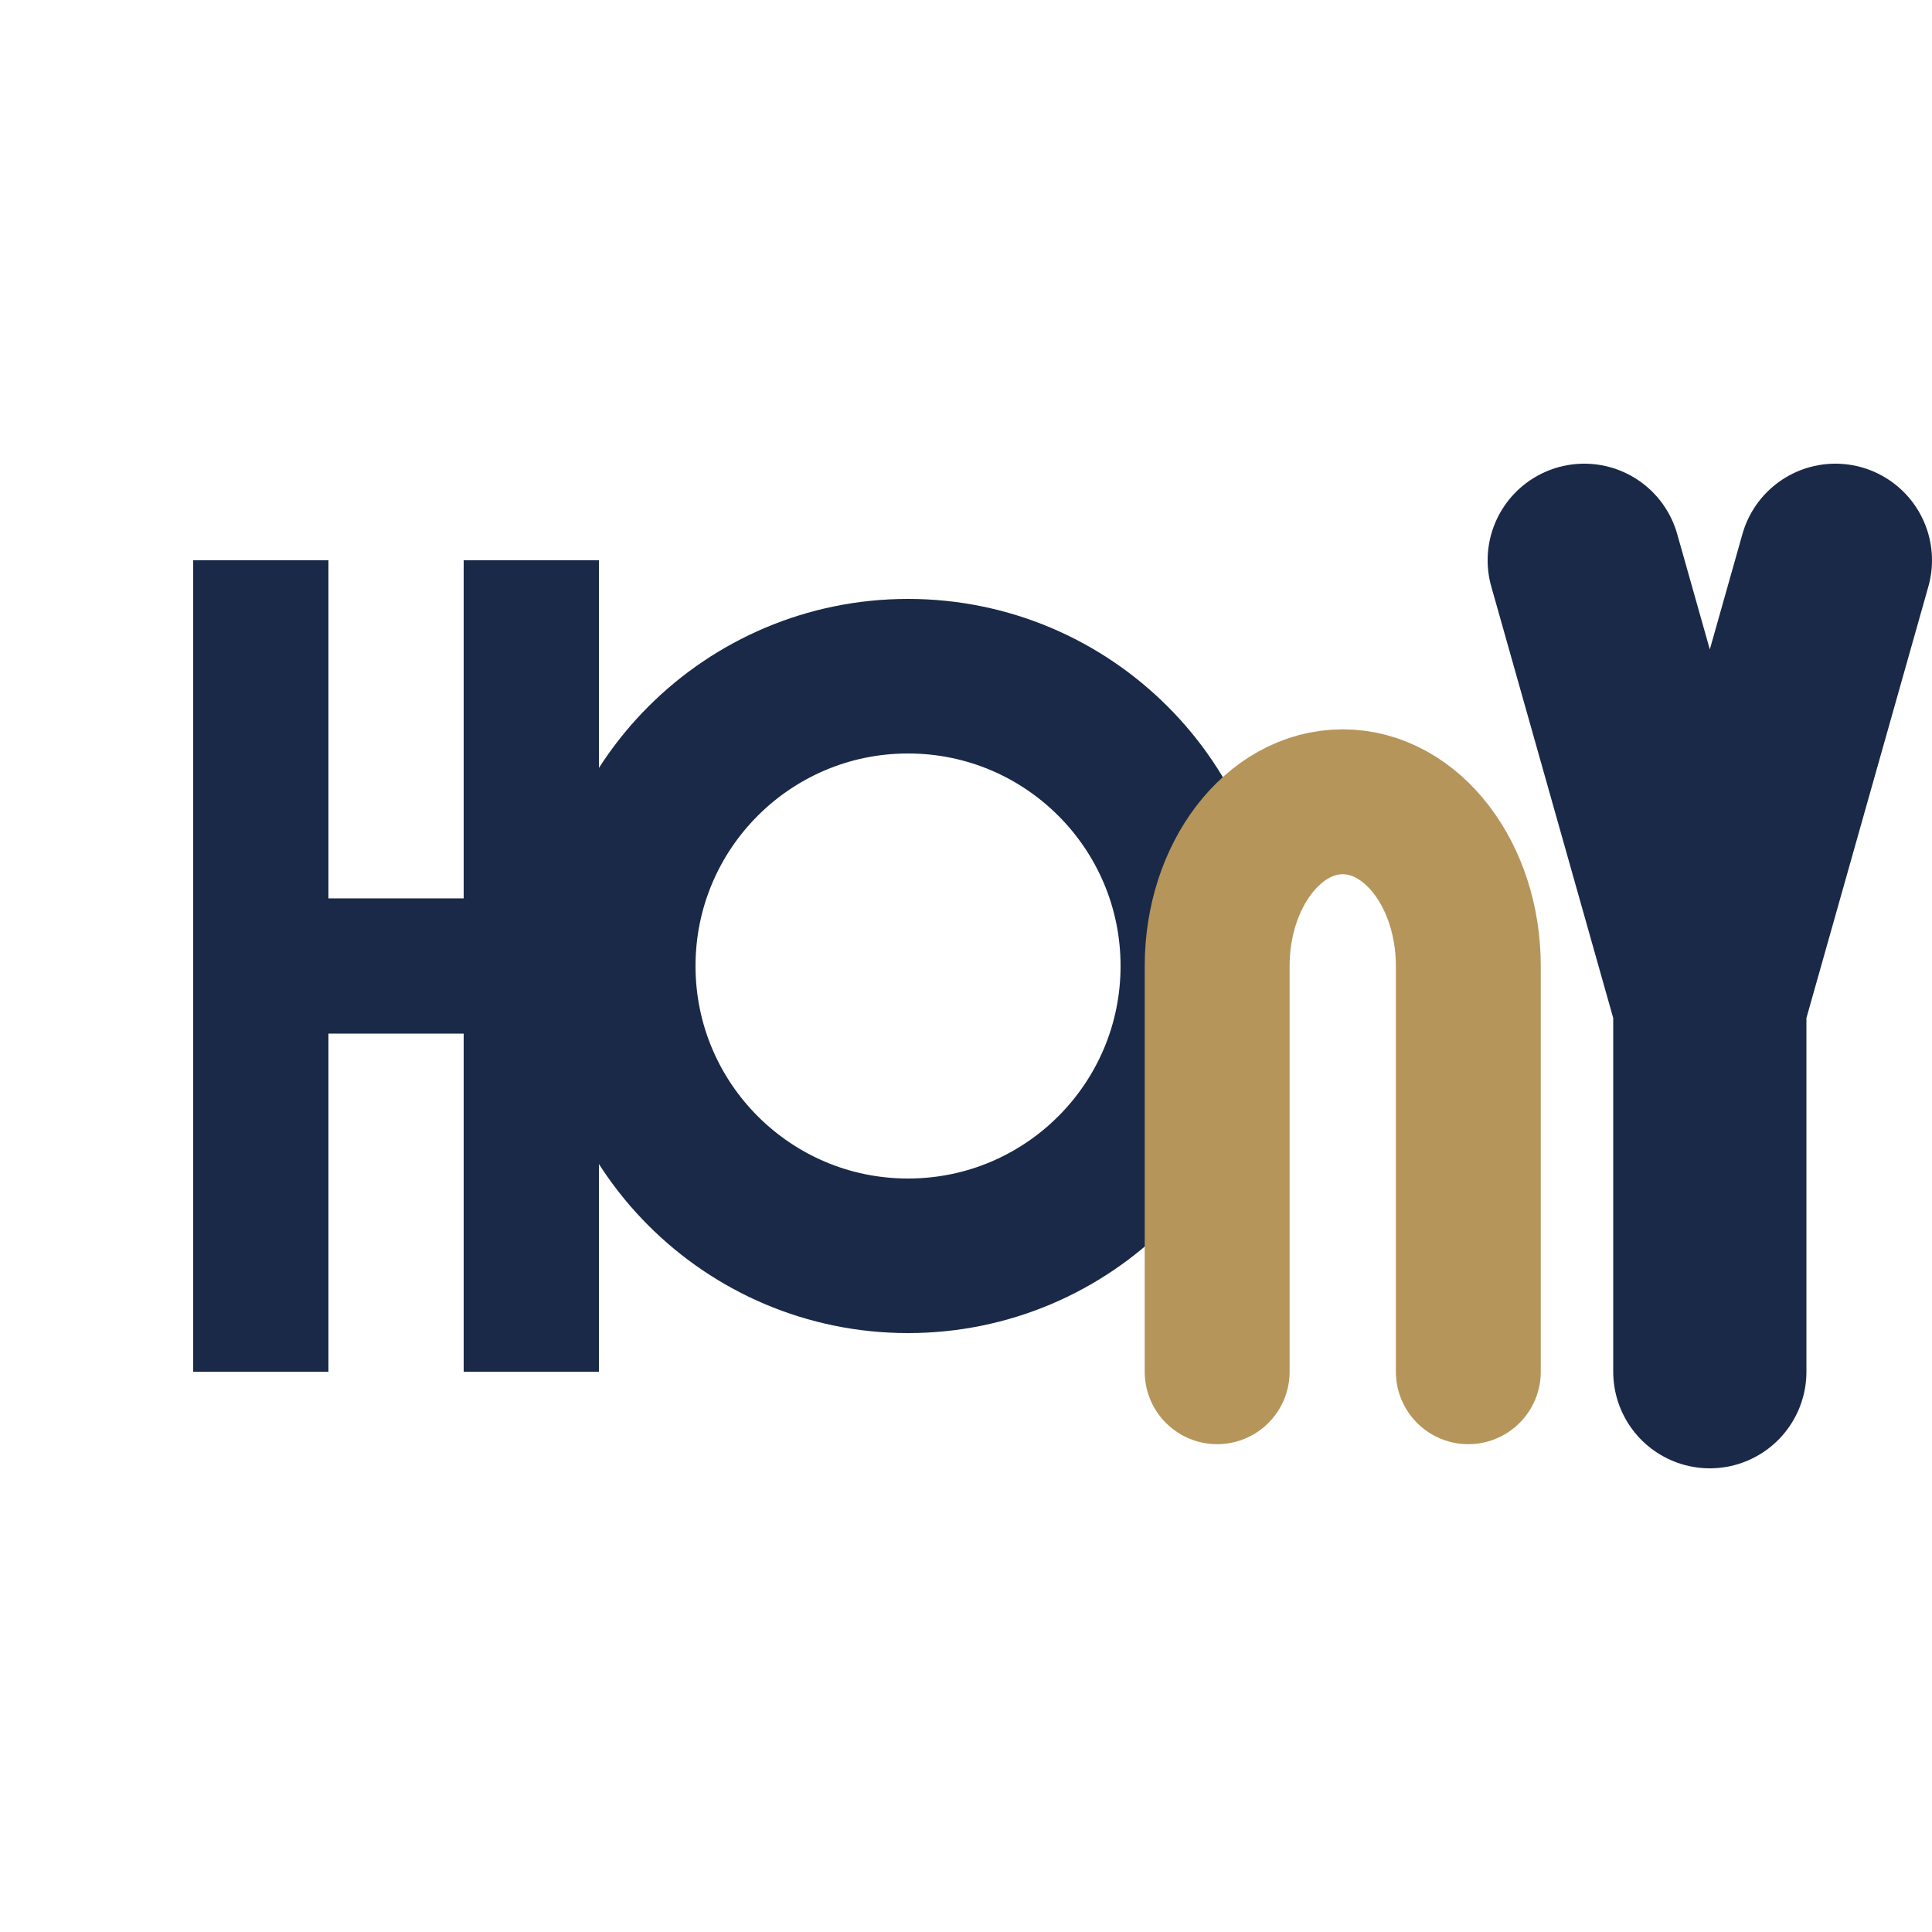
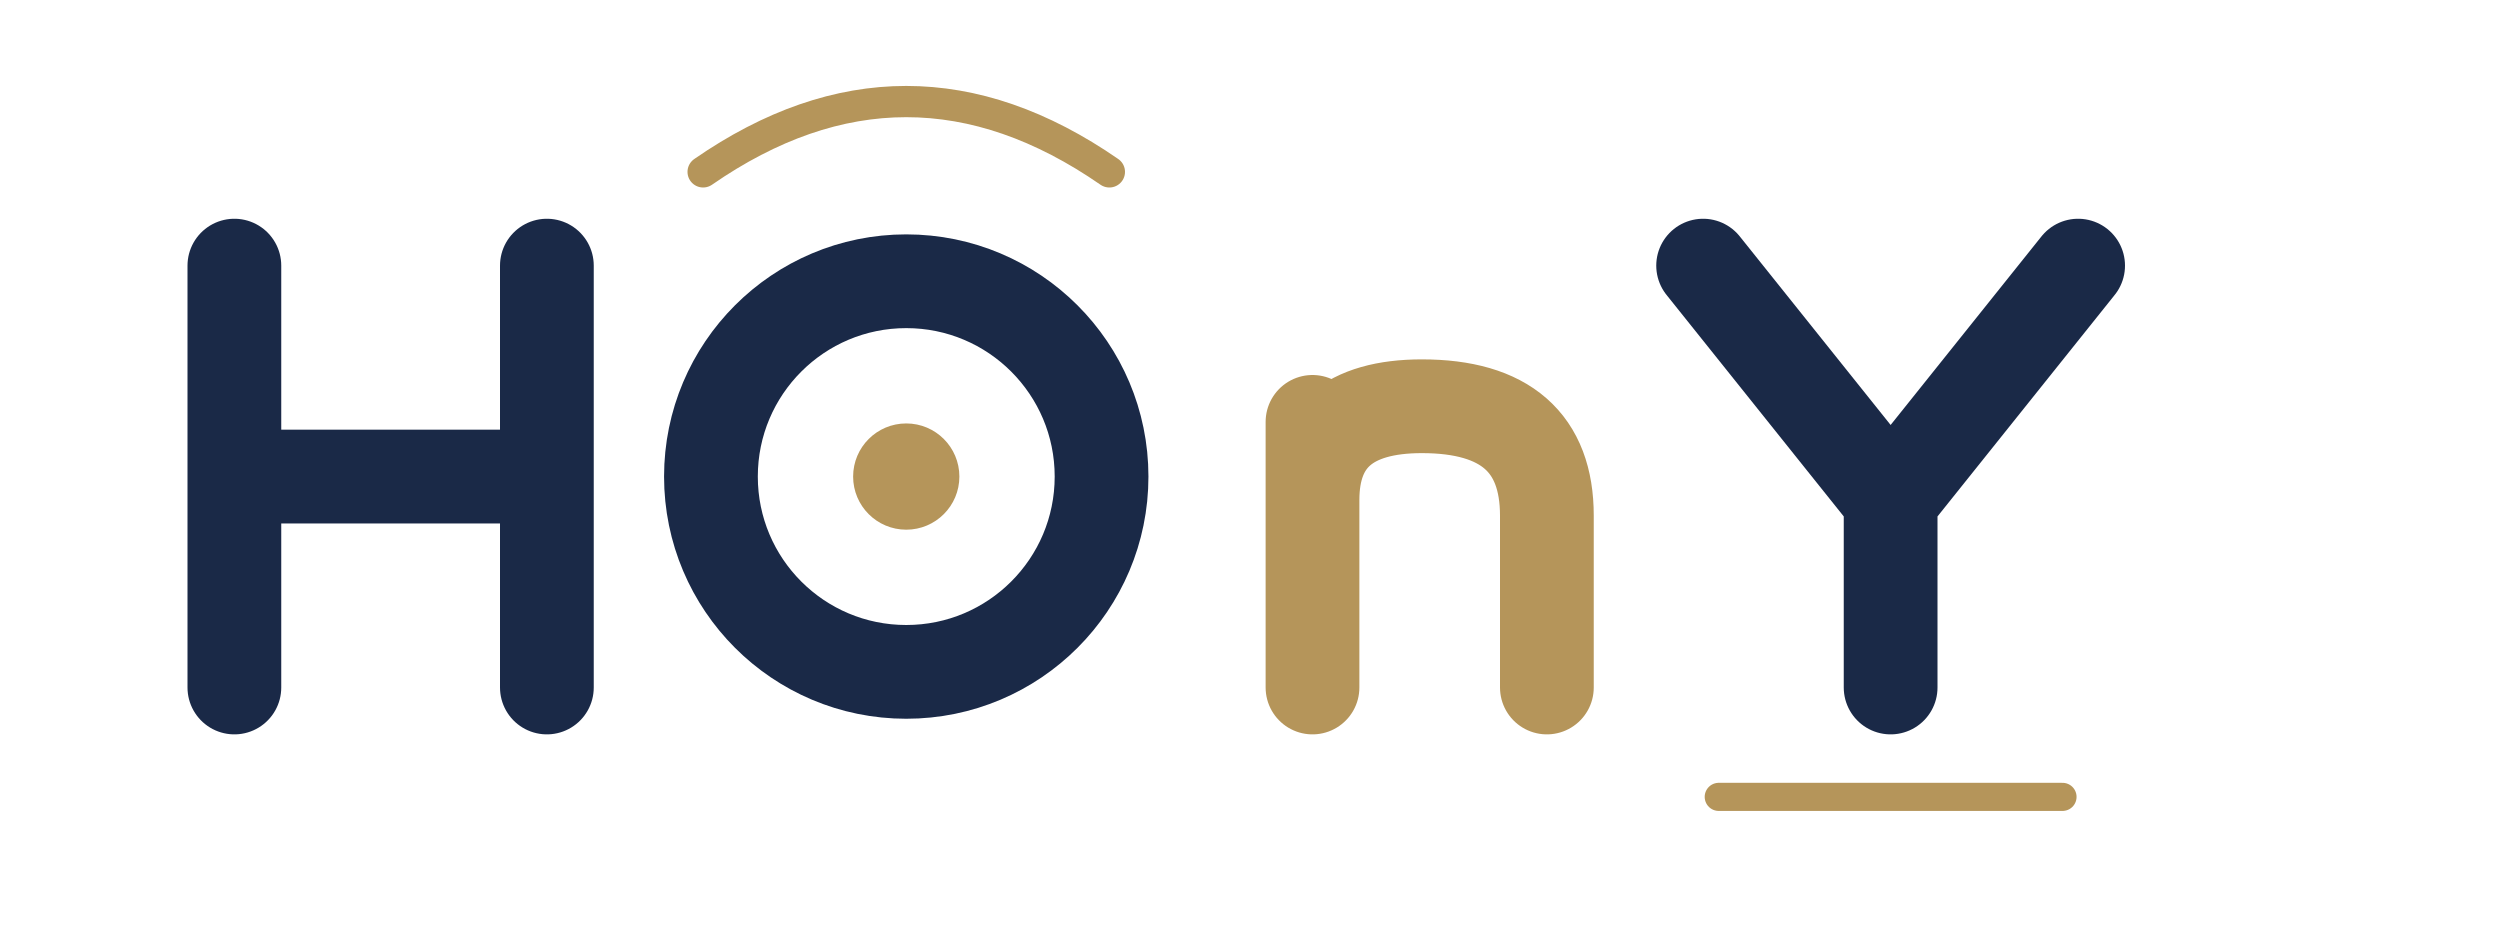
- <svg xmlns="http://www.w3.org/2000/svg" viewBox="0 0 100 100">
-   <g fill="#1A2947">
-     <rect x="10" y="29" width="7" height="42" />
-     <rect x="24" y="29" width="7" height="42" />
-     <rect x="10" y="46.5" width="21" height="7" />
-   </g>
-   <circle cx="47" cy="50" r="15" fill="none" stroke="#1A2947" stroke-width="8" />
-   <path d="M 63 71 L 63 50 A 6.5 8.5 0 0 1 76 50 L 76 71" fill="none" stroke="#B5955A" stroke-width="7.5" stroke-linecap="round" />
-   <path d="M 82 29 L 88.5 52 L 95 29 M 88.5 52 L 88.5 71" fill="none" stroke="#1A2947" stroke-width="10" stroke-linecap="round" stroke-linejoin="round" />
+ <svg xmlns="http://www.w3.org/2000/svg" viewBox="0 0 160 60">
+   <path stroke="#1A2947" stroke-width="6" fill="none" stroke-linecap="round" stroke-linejoin="round" d="M15 17V44M35 17V44M15 30.5H35" />
+   <circle stroke="#1A2947" stroke-width="6" fill="none" stroke-linecap="round" stroke-linejoin="round" cx="58" cy="30.5" r="12.5" />
+   <circle cx="58" cy="30.5" r="3.4" fill="#B5955A" />
+   <path d="M45 11Q58 2 71 11" stroke="#B5955A" stroke-width="2" fill="none" stroke-linecap="round" />
+   <path stroke="#B5955A" stroke-width="6" fill="none" stroke-linecap="round" d="M84 44V27M84 32Q84 26 91 26Q99 26 99 33V44" />
+   <path stroke="#1A2947" stroke-width="6" fill="none" stroke-linecap="round" stroke-linejoin="round" d="M109 17L121 32L133 17M121 32V44" />
+   <path d="M110 51H132" stroke="#B5955A" stroke-width="1.8" stroke-linecap="round" />
</svg>
